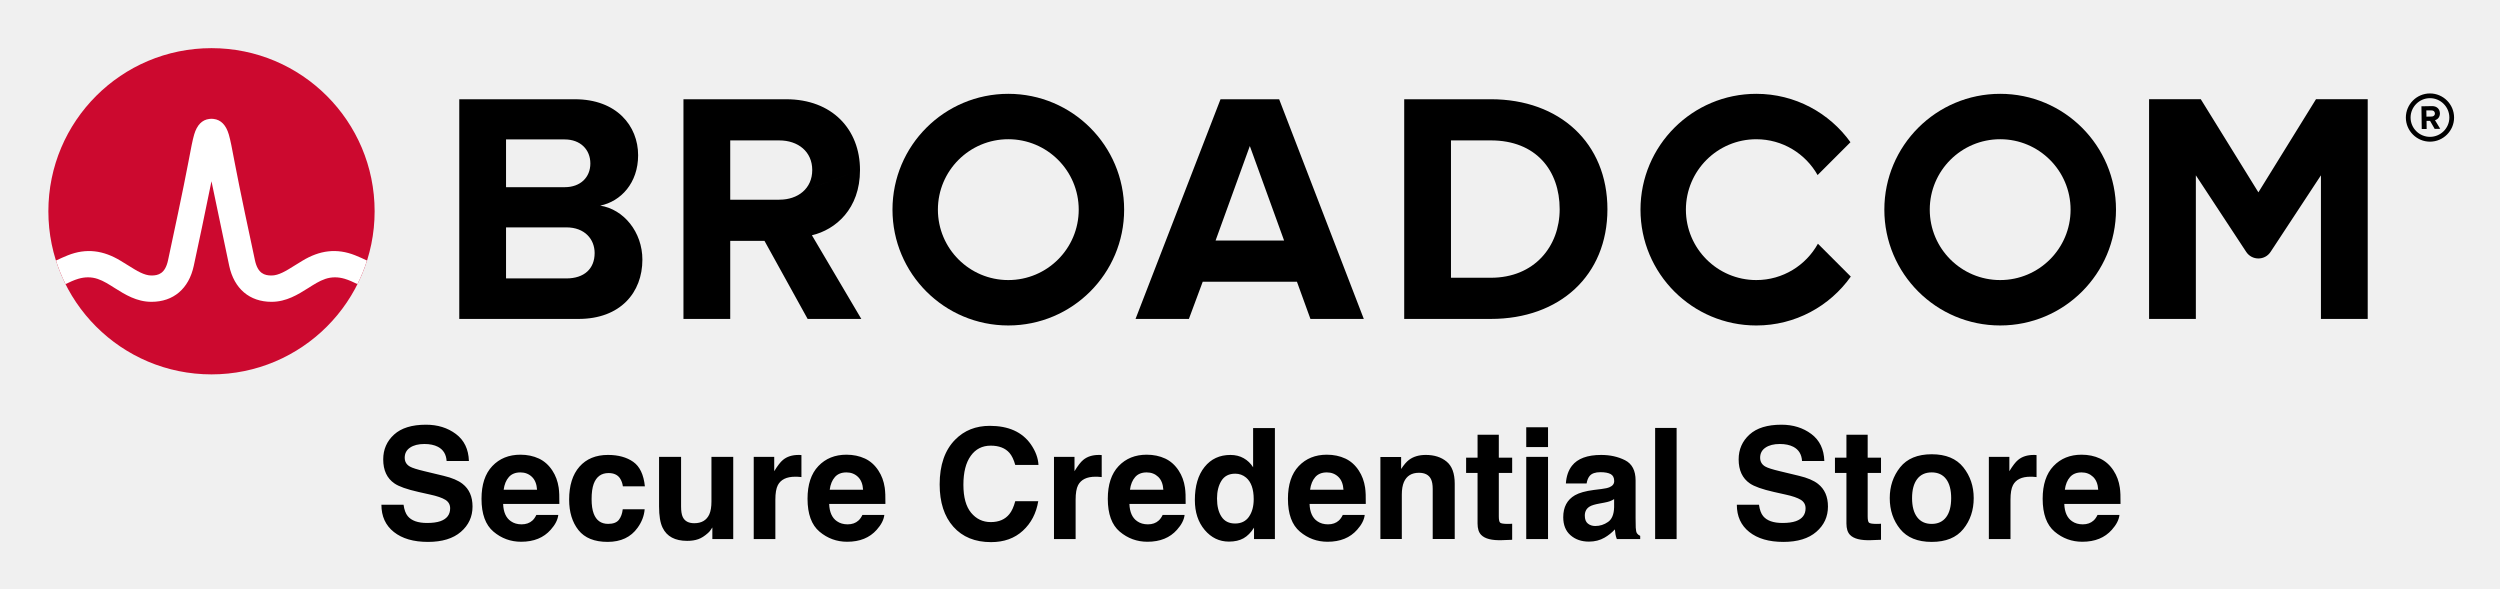
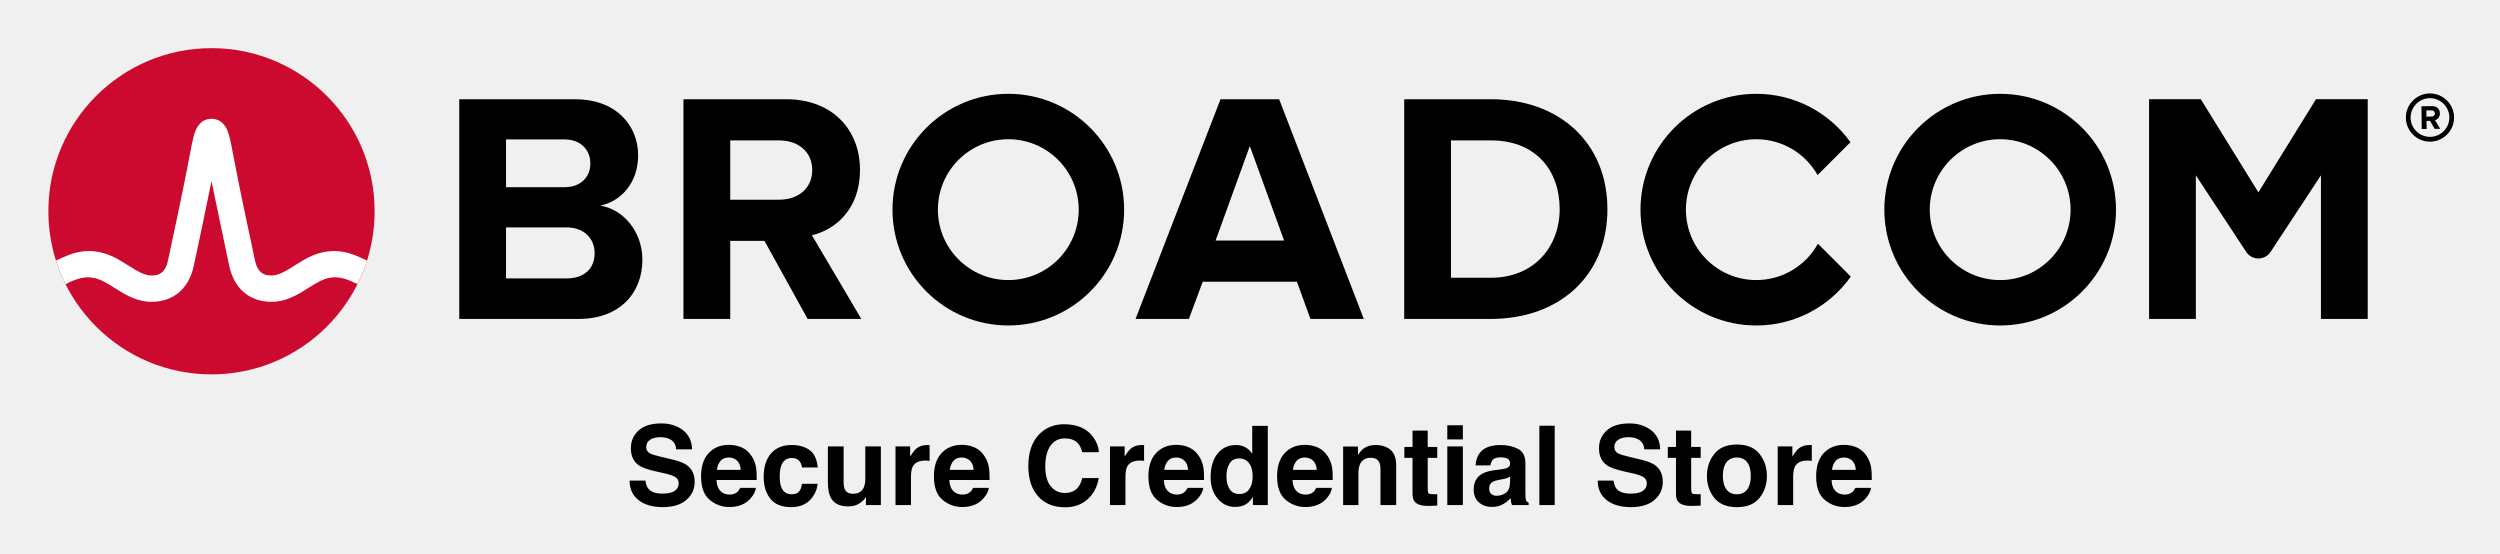
- <svg xmlns="http://www.w3.org/2000/svg" xmlns:xlink="http://www.w3.org/1999/xlink" role="img" viewBox="-4.53 -4.53 248.82 58.57">
+ <svg xmlns="http://www.w3.org/2000/svg" xmlns:xlink="http://www.w3.org/1999/xlink" role="img" viewBox="-4.53 -4.53 248.82 55.07">
  <path d="M237.32 9.09c-1.06 0-1.93-.86-1.93-1.92s.87-1.93 1.93-1.93 1.93.87 1.93 1.93-.87 1.92-1.93 1.92m0-4.32c-1.32 0-2.4 1.08-2.4 2.4 0 1.32 1.08 2.4 2.4 2.4 1.32 0 2.4-1.08 2.4-2.4 0-1.32-1.08-2.4-2.4-2.4" />
  <path d="M237.48 7.07l-.51.01-.01-.62h.51c.19-.01.34.11.34.3.01.19-.14.31-.33.31m.83-.32c-.01-.42-.3-.72-.77-.72l-1.07.02.03 2.26h.49l-.01-.81h.35l.46.8.55-.01-.52-.86c.24-.06.49-.28.49-.68M51.834 23.18h-5.999V9.347h5.835c1.574 0 2.557 1.016 2.557 2.393 0 1.377-.983 2.36-2.557 2.36H45v4h6.834c1.836 0 2.819 1.18 2.819 2.556 0 1.574-1.049 2.525-2.819 2.525m3.376-7.245c2.066-.426 3.771-2.262 3.771-5.015 0-2.918-2.131-5.573-6.295-5.573h-11.506v21.865h11.867c4.163 0 6.359-2.623 6.359-5.901 0-2.754-1.868-5.015-4.196-5.376m17.823-.59H68v4.098h3.558l4.294 7.769h5.343l-4.917-8.327c2.361-.557 4.786-2.622 4.786-6.49m0 0c0-4.065-2.786-7.048-7.343-7.048h-10.228v21.865h4.655V9.445h4.885c1.869 0 3.278 1.114 3.278 2.95s-1.409 2.95-3.278 2.95m43.421 4.065l3.409-9.408 3.41 9.408zm.492-14.063l-8.458 21.865h5.31l1.377-3.704h9.376l1.344 3.704h5.311l-8.425-21.865zm26.904 17.767h-3.967v-13.67h3.967c4.491 0 6.851 2.983 6.851 6.852 0 3.704-2.524 6.818-6.851 6.818m0-17.767h-8.622v21.865h8.622c6.851 0 11.604-4.327 11.604-10.916s-4.753-10.949-11.604-10.949m82.127-.004l-5.734 9.27-5.734-9.27h-5.146v21.869h4.656v-14.293l5.012 7.622c.574.871 1.851.871 2.424 0l5.013-7.622v14.293h4.656V5.343z" />
  <path id="a" d="M95.825 23.344c-3.871 0-7.008-3.138-7.008-7.008 0-3.871 3.137-7.009 7.008-7.009 3.87 0 7.008 3.138 7.008 7.009 0 3.87-3.138 7.008-7.008 7.008m0-18.536c-6.367 0-11.528 5.161-11.528 11.528 0 6.366 5.161 11.527 11.528 11.527 6.366 0 11.528-5.161 11.528-11.527 0-6.367-5.162-11.528-11.528-11.528" />
  <path d="M176.404 19.727c-1.195 2.156-3.492 3.617-6.132 3.617-3.87 0-7.008-3.138-7.008-7.008 0-3.871 3.138-7.008 7.008-7.008 2.618 0 4.897 1.438 6.1 3.565l3.27-3.269c-2.092-2.915-5.508-4.816-9.37-4.816-6.367 0-11.527 5.161-11.527 11.528 0 6.366 5.16 11.528 11.527 11.528 3.883 0 7.316-1.922 9.404-4.865z" />
  <use transform="translate(98.718)" xlink:href="#a" />
  <ellipse cx="16.52" cy="16.497" fill="#cc092f" rx="16.236" ry="16.235" />
  <path fill="#fff" d="M30.825 20.883c-1.857-.74-3.557-.492-5.261.541 0 0-.621.379-.807.496-.794.498-1.543.97-2.263.97-.687 0-1.363-.184-1.649-1.513-.446-2.073-1.534-7.167-2.009-9.69-.279-1.483-.432-2.282-.591-2.825-.28-.954-.792-1.473-1.519-1.556 0 0-.114-.016-.207-.016-.092 0-.218.018-.218.018-.72.086-1.229.605-1.507 1.554-.159.543-.312 1.342-.591 2.825-.475 2.523-1.563 7.617-2.009 9.69-.286 1.329-.962 1.513-1.649 1.513-.72 0-1.469-.472-2.263-.97-.186-.117-.808-.496-.808-.496-1.703-1.033-3.404-1.281-5.26-.541-.401.16-.796.339-1.172.52.257.806.577 1.599.95 2.344.411-.202.842-.402 1.282-.532.634-.187 1.284-.197 1.914.014.612.205 1.157.568 1.7.909 1.023.643 2.182 1.372 3.657 1.372 2.186 0 3.72-1.305 4.21-3.581.38-1.764 1.222-5.702 1.763-8.418 0 0 1.386 6.654 1.765 8.418.49 2.276 2.025 3.581 4.211 3.581 1.475 0 2.634-.729 3.657-1.372.543-.341 1.088-.704 1.7-.909.629-.211 1.28-.201 1.914-.014.44.13.87.331 1.281.533.374-.745.693-1.539.95-2.345-.376-.181-.77-.36-1.171-.52" />
-   <path d="M35.635 45.707h-2.204c0 1.15.412 2.053 1.238 2.71.826.659 1.957.988 3.397.988 1.41 0 2.503-.335 3.275-1.003.772-.666 1.159-1.506 1.159-2.516 0-.986-.329-1.739-.99-2.257-.425-.335-1.054-.604-1.89-.802l-1.905-.459c-.734-.175-1.214-.326-1.44-.457-.35-.196-.525-.491-.525-.885 0-.431.177-.766.533-1.005.354-.241.83-.361 1.425-.361.536 0 .982.092 1.342.277.54.28.83.753.871 1.417h2.219c-.038-1.174-.469-2.07-1.293-2.688-.824-.617-1.816-.926-2.981-.926-1.395 0-2.454.326-3.175.982-.719.657-1.08 1.479-1.08 2.469 0 1.086.373 1.884 1.118 2.394.44.305 1.235.587 2.385.847l1.169.262c.687.149 1.188.322 1.509.518.32.198.48.482.48.847 0 .625-.322 1.052-.967 1.282-.341.119-.783.179-1.329.179-.909 0-1.551-.226-1.927-.683-.205-.25-.344-.627-.414-1.131zm2.245-7.982zm8.232 5.228c.273-.309.657-.465 1.152-.465.454 0 .836.147 1.144.44.307.292.478.721.514 1.287h-3.324c.07-.531.241-.95.514-1.261zm2.989-1.846c-.546-.254-1.159-.382-1.837-.382-1.146 0-2.078.378-2.795 1.133-.717.755-1.075 1.841-1.075 3.256 0 1.511.397 2.601 1.193 3.271.794.67 1.711 1.005 2.752 1.005 1.259 0 2.24-.399 2.94-1.193.45-.501.702-.994.757-1.479h-2.183c-.115.241-.247.429-.397.563-.275.25-.634.376-1.073.376-.416 0-.77-.102-1.065-.309-.486-.329-.743-.905-.772-1.724h5.595c.011-.706-.013-1.246-.066-1.622-.096-.64-.303-1.201-.623-1.688-.356-.548-.807-.952-1.351-1.208zm-1.688-.382zm10.052 3.151h2.189c-.119-1.165-.506-1.978-1.159-2.439-.653-.459-1.491-.689-2.516-.689-1.206 0-2.151.39-2.836 1.169-.685.781-1.028 1.873-1.028 3.277 0 1.246.312 2.26.93 3.038.621.781 1.587 1.171 2.904 1.171 1.314 0 2.307-.467 2.977-1.404.42-.58.655-1.195.706-1.846h-2.183c-.045.431-.173.781-.382 1.052-.211.269-.565.405-1.067.405-.704 0-1.184-.341-1.44-1.022-.139-.365-.209-.847-.209-1.447 0-.629.07-1.135.209-1.515.267-.715.757-1.073 1.479-1.073.506 0 .877.164 1.118.495.164.245.267.521.307.826zm-1.449-3.151zm7.24.218h-2.191v4.929c0 .935.117 1.643.354 2.123.42.871 1.235 1.306 2.445 1.306.42 0 .785-.055 1.099-.166.312-.109.636-.314.971-.615.111-.096.205-.205.286-.331.079-.124.13-.201.149-.224v1.154h2.078V40.943h-2.168v4.449c0 .525-.07.947-.211 1.267-.269.591-.77.885-1.5.885-.57 0-.952-.207-1.148-.623-.109-.235-.164-.585-.164-1.05zm1.5-.218zm10.295.026c-.028-.002-.06-.002-.1-.002-.64 0-1.161.166-1.56.501-.245.201-.533.574-.864 1.118v-1.425h-2.04v8.176h2.153v-3.907c0-.657.083-1.142.248-1.457.294-.559.873-.839 1.733-.839.066 0 .149.002.256.006.105.006.224.015.358.03v-2.189c-.094-.006-.156-.009-.183-.013zm3.512 2.202c.271-.309.655-.465 1.15-.465.457 0 .836.147 1.144.44.309.292.48.721.514 1.287h-3.322c.07-.531.241-.95.514-1.261zm2.989-1.846c-.546-.254-1.159-.382-1.839-.382-1.144 0-2.076.378-2.793 1.133-.719.755-1.078 1.841-1.078 3.256 0 1.511.399 2.601 1.193 3.271.796.67 1.713 1.005 2.752 1.005 1.261 0 2.24-.399 2.942-1.193.448-.501.702-.994.757-1.479H81.305c-.115.241-.247.429-.399.563-.275.25-.632.376-1.073.376-.414 0-.768-.102-1.065-.309-.484-.329-.743-.905-.772-1.724h5.597c.009-.706-.013-1.246-.068-1.622-.094-.64-.303-1.201-.623-1.688-.354-.548-.804-.952-1.349-1.208zm-1.688-.382zm10.681-1.506c-1.035 1.043-1.553 2.533-1.553 4.462 0 1.786.454 3.192 1.366 4.216.909 1.02 2.159 1.53 3.751 1.53 1.284 0 2.339-.378 3.162-1.133.821-.753 1.334-1.735 1.534-2.94h-2.289c-.154.57-.35.999-.585 1.282-.425.531-1.043.796-1.852.796-.792 0-1.442-.309-1.954-.926-.512-.619-.77-1.547-.77-2.787 0-1.24.243-2.2.73-2.876.484-.679 1.146-1.018 1.986-1.018.826 0 1.449.241 1.869.721.235.269.427.67.576 1.199h2.311c-.034-.689-.29-1.376-.766-2.063-.86-1.218-2.219-1.829-4.08-1.829-1.391 0-2.535.454-3.435 1.366zm3.367-1.494zm11.025 3.026c-.028-.002-.062-.002-.102-.002-.64 0-1.161.166-1.56.501-.245.201-.533.574-.862 1.118v-1.425h-2.042v8.176h2.153v-3.907c0-.657.083-1.142.247-1.457.297-.559.873-.839 1.733-.839.066 0 .151.002.256.006.105.006.224.015.361.03v-2.189c-.096-.006-.158-.009-.183-.013zm3.51 2.202c.273-.309.655-.465 1.15-.465.457 0 .836.147 1.146.44.307.292.478.721.512 1.287h-3.322c.07-.531.241-.95.514-1.261zm2.989-1.846c-.546-.254-1.159-.382-1.839-.382-1.144 0-2.076.378-2.793 1.133-.717.755-1.078 1.841-1.078 3.256 0 1.511.399 2.601 1.193 3.271.796.67 1.713 1.005 2.755 1.005 1.259 0 2.24-.399 2.94-1.193.45-.501.702-.994.757-1.479h-2.183c-.115.241-.248.429-.399.563-.273.25-.632.376-1.071.376-.416 0-.77-.102-1.065-.309-.486-.329-.745-.905-.775-1.724h5.597c.011-.706-.013-1.246-.068-1.622-.094-.64-.301-1.201-.621-1.688-.356-.548-.807-.952-1.351-1.208zm-1.688-.382zm9.504.35c-.384-.218-.826-.326-1.321-.326-1.075 0-1.933.399-2.575 1.199-.642.8-.964 1.899-.964 3.294 0 1.21.326 2.2.979 2.974.653.772 1.455 1.159 2.411 1.159.58 0 1.065-.111 1.455-.331.39-.22.738-.572 1.043-1.058v1.133h2.078v-11.042h-2.168v3.9c-.241-.384-.553-.685-.939-.903zm.525 5.825c-.314.448-.775.674-1.381.674-.604 0-1.056-.226-1.353-.679-.299-.452-.446-1.056-.446-1.812 0-.7.145-1.287.437-1.76.292-.472.751-.708 1.376-.708.412 0 .77.13 1.082.39.504.429.757 1.146.757 2.144 0 .717-.158 1.299-.474 1.75zm6.597-3.947c.273-.309.657-.465 1.152-.465.454 0 .836.147 1.144.44.307.292.478.721.514 1.287h-3.324c.07-.531.241-.95.514-1.261zm2.989-1.846c-.544-.254-1.156-.382-1.837-.382-1.146 0-2.076.378-2.795 1.133-.717.755-1.075 1.841-1.075 3.256 0 1.511.397 2.601 1.193 3.271.794.67 1.711 1.005 2.752 1.005 1.261 0 2.24-.399 2.94-1.193.45-.501.702-.994.757-1.479h-2.183c-.115.241-.247.429-.397.563-.275.25-.634.376-1.073.376-.414 0-.77-.102-1.065-.309-.484-.329-.743-.905-.772-1.724h5.595c.011-.706-.011-1.246-.066-1.622-.096-.64-.303-1.201-.623-1.688-.354-.548-.804-.952-1.351-1.208zm-1.688-.382zm11.774.687c-.538-.444-1.229-.664-2.074-.664-.676 0-1.233.164-1.673.495-.245.183-.506.486-.781.907v-1.193h-2.063v8.161h2.132v-4.425c0-.506.07-.92.209-1.246.271-.615.768-.922 1.494-.922.589 0 .99.209 1.199.629.115.23.173.561.173.99v4.974h2.191V43.614c0-1.026-.269-1.76-.807-2.202zm-2.861-.687zm4.801 1.816h1.139v5.033c0 .51.119.888.361 1.133.369.384 1.06.559 2.07.525l1.014-.038v-1.598a3.472 3.472 0 0 1-.213.013c-.073.002-.143.004-.207.004-.435 0-.696-.043-.781-.126-.085-.081-.128-.29-.128-.625v-4.321h1.329v-1.523h-1.329v-2.279h-2.115v2.279h-1.139zm8.153-2.573v-1.974h-2.168v1.974zm-2.168.975v8.176h2.168V40.943zm8.746 4.201v.796c-.015.715-.215 1.208-.604 1.477-.386.271-.811.405-1.272.405-.288 0-.536-.081-.738-.243-.203-.162-.303-.427-.303-.792 0-.41.164-.713.495-.909.194-.115.516-.211.967-.292l.48-.09c.241-.045.429-.094.568-.145.137-.053.273-.122.408-.207zm-1.297-.999l-.728.09c-.826.107-1.451.282-1.876.527-.775.45-1.163 1.178-1.163 2.183 0 .775.241 1.374.725 1.797.482.422 1.092.634 1.833.634.58 0 1.101-.132 1.56-.399.386-.224.725-.497 1.022-.817.015.186.034.35.06.495.023.145.068.301.134.465h2.326v-.316c-.141-.064-.245-.147-.316-.248-.07-.098-.113-.288-.128-.57-.009-.369-.015-.685-.015-.945V43.292c0-.986-.348-1.656-1.041-2.012-.696-.354-1.491-.531-2.385-.531-1.376 0-2.347.358-2.91 1.08-.356.461-.557 1.048-.602 1.762h2.063c.051-.316.151-.565.301-.749.209-.252.568-.376 1.073-.376.448 0 .789.064 1.022.19.233.128.35.361.35.696 0 .275-.154.476-.459.606-.169.077-.452.139-.847.188zm.113-3.42zm7.404 8.394V38.062h-2.138v11.057zm8.198-3.412h-2.204c0 1.15.412 2.053 1.238 2.71.826.659 1.957.988 3.397.988 1.41 0 2.503-.335 3.275-1.003.772-.666 1.159-1.506 1.159-2.516 0-.986-.329-1.739-.99-2.257-.425-.335-1.054-.604-1.89-.802l-1.905-.459c-.734-.175-1.214-.326-1.44-.457-.35-.196-.525-.491-.525-.885 0-.431.177-.766.533-1.005.354-.241.83-.361 1.425-.361.536 0 .982.092 1.342.277.54.28.83.753.871 1.417h2.219c-.038-1.174-.469-2.07-1.293-2.688-.824-.617-1.816-.926-2.981-.926-1.395 0-2.454.326-3.175.982-.719.657-1.08 1.479-1.08 2.469 0 1.086.373 1.884 1.118 2.394.44.305 1.235.587 2.385.847l1.169.262c.687.149 1.188.322 1.509.518.32.198.48.482.48.847 0 .625-.322 1.052-.967 1.282-.341.119-.783.179-1.329.179-.909 0-1.551-.226-1.927-.683-.205-.25-.344-.627-.414-1.131zm2.245-7.982zm5.317 4.816h1.142v5.033c0 .51.119.888.358 1.133.371.384 1.06.559 2.072.525l1.011-.038v-1.598a3.472 3.472 0 0 1-.213.013c-.073.002-.141.004-.207.004-.435 0-.693-.043-.779-.126-.085-.081-.128-.29-.128-.625v-4.321h1.327v-1.523h-1.327v-2.279h-2.115v2.279h-1.142zm11.065 4.404c-.335.444-.815.668-1.44.668-.625 0-1.107-.224-1.445-.668-.337-.446-.506-1.078-.506-1.899 0-.819.169-1.451.506-1.895.337-.442.819-.664 1.445-.664.625 0 1.105.222 1.44.664.335.444.501 1.075.501 1.895 0 .821-.166 1.453-.501 1.899zm1.709 1.18c.691-.851 1.035-1.878 1.035-3.079 0-1.18-.344-2.202-1.035-3.068-.689-.864-1.737-1.297-3.143-1.297-1.404 0-2.452.433-3.143 1.297-.689.866-1.035 1.888-1.035 3.068 0 1.201.346 2.228 1.035 3.079.691.853 1.739 1.28 3.143 1.28 1.406 0 2.454-.427 3.143-1.28zm-3.143-7.4zm10.25.026c-.028-.002-.06-.002-.1-.002-.64 0-1.161.166-1.56.501-.245.201-.533.574-.864 1.118v-1.425h-2.04v8.176h2.153v-3.907c0-.657.083-1.142.247-1.457.294-.559.873-.839 1.733-.839.066 0 .151.002.256.006.105.006.224.015.358.03v-2.189c-.094-.006-.156-.009-.183-.013zm3.512 2.202c.271-.309.655-.465 1.15-.465.457 0 .836.147 1.144.44.309.292.48.721.514 1.287h-3.322c.07-.531.241-.95.514-1.261zm2.989-1.846c-.546-.254-1.159-.382-1.839-.382-1.144 0-2.076.378-2.793 1.133-.719.755-1.078 1.841-1.078 3.256 0 1.511.399 2.601 1.193 3.271.796.67 1.713 1.005 2.752 1.005 1.261 0 2.24-.399 2.942-1.193.45-.501.702-.994.757-1.479h-2.183c-.115.241-.248.429-.399.563-.275.25-.632.376-1.071.376-.416 0-.77-.102-1.067-.309-.484-.329-.743-.905-.772-1.724h5.597c.011-.706-.013-1.246-.068-1.622-.094-.64-.303-1.201-.623-1.688-.354-.548-.804-.952-1.349-1.208zm-1.688-.382z" />
+   <path d="M59.705 43.302h-1.574c0 .821.294 1.466.884 1.935.59.471 1.397.706 2.426.706 1.007 0 1.788-.239 2.339-.716.552-.475.828-1.076.828-1.797 0-.704-.235-1.242-.707-1.612-.303-.239-.753-.431-1.35-.573l-1.361-.328c-.524-.125-.867-.233-1.029-.326-.25-.14-.375-.351-.375-.632 0-.308.127-.547.381-.718.253-.172.593-.258 1.018-.258.383 0 .701.066.959.198.386.2.593.538.622 1.012h1.585c-.027-.838-.335-1.478-.924-1.92-.588-.44-1.297-.661-2.129-.661-.997 0-1.753.233-2.268.701-.514.469-.771 1.056-.771 1.763 0 .776.267 1.346.799 1.71.314.218.882.419 1.704.605l.835.187c.491.107.849.23 1.077.37.229.142.343.344.343.605 0 .447-.23.751-.69.916-.244.085-.559.128-.949.128-.649 0-1.108-.162-1.376-.488-.146-.178-.245-.448-.296-.808zm1.603-5.701zm5.88 3.734c.195-.221.469-.332.823-.332.325 0 .597.105.817.314s.341.515.367.919h-2.374c.05-.379.172-.678.367-.901zm2.135-1.318c-.39-.181-.828-.273-1.312-.273-.818 0-1.484.27-1.996.809-.512.539-.768 1.315-.768 2.326 0 1.079.283 1.858.852 2.336.567.479 1.222.718 1.966.718.899 0 1.6-.285 2.1-.852.322-.358.501-.71.541-1.056h-1.559c-.082.172-.177.306-.283.402-.197.178-.453.268-.767.268-.297 0-.55-.073-.76-.221-.347-.235-.53-.646-.552-1.231h3.996c.008-.504-.009-.89-.047-1.158-.069-.457-.216-.858-.445-1.205-.255-.392-.576-.68-.965-.863zm-1.205-.273zm7.18 2.251h1.564c-.085-.832-.361-1.413-.828-1.742-.466-.328-1.065-.492-1.797-.492-.861 0-1.536.279-2.025.835-.489.558-.735 1.338-.735 2.341 0 .89.223 1.614.664 2.17.443.558 1.134.837 2.074.837.939 0 1.647-.334 2.126-1.003.3-.415.468-.853.504-1.318h-1.559c-.032.308-.123.558-.273.751-.151.192-.404.29-.762.29-.503 0-.846-.244-1.029-.73-.099-.261-.149-.605-.149-1.033 0-.45.05-.811.149-1.082.191-.511.541-.767 1.056-.767.361 0 .626.117.799.354.117.175.191.372.219.59zm-1.035-2.251zm5.171.155H77.868v3.52c0 .668.084 1.173.253 1.516.3.622.882.933 1.746.933.3 0 .561-.04.785-.119.223-.078.454-.224.693-.439.079-.069.146-.146.204-.236.056-.088.093-.143.107-.16v.824h1.484v-5.84h-1.548v3.178c0 .375-.05.677-.151.905-.192.422-.55.632-1.071.632-.407 0-.68-.148-.82-.445-.078-.168-.117-.418-.117-.75zm1.071-.155zm7.353.018c-.02-.002-.043-.002-.072-.002-.457 0-.829.119-1.114.358-.175.143-.381.41-.617.799v-1.018h-1.457v5.84h1.538V42.949c0-.469.059-.815.177-1.041.21-.399.623-.599 1.238-.599.047 0 .107.002.183.005.075.005.16.011.256.021v-1.564c-.067-.005-.111-.006-.131-.009zm2.509 1.573c.194-.221.468-.332.821-.332.326 0 .597.105.817.314.221.209.343.515.367.919h-2.373c.05-.379.172-.678.367-.901zm2.135-1.318c-.39-.181-.828-.273-1.314-.273-.817 0-1.483.27-1.995.809-.514.539-.77 1.315-.77 2.326 0 1.079.285 1.858.852 2.336.568.479 1.224.718 1.966.718.901 0 1.6-.285 2.102-.852.32-.358.501-.71.541-1.056h-1.559c-.082.172-.177.306-.285.402-.197.178-.451.268-.767.268-.296 0-.549-.073-.76-.221-.346-.235-.53-.646-.552-1.231h3.997c.006-.504-.009-.89-.049-1.158-.067-.457-.216-.858-.445-1.205-.253-.392-.575-.68-.963-.863zm-1.205-.273zm7.629-1.076c-.739.745-1.109 1.809-1.109 3.187 0 1.276.325 2.28.975 3.011.649.728 1.542 1.093 2.679 1.093.917 0 1.67-.27 2.259-.809.587-.538.953-1.239 1.096-2.1h-1.635c-.11.407-.25.713-.418.916-.303.379-.745.568-1.323.568-.565 0-1.03-.221-1.396-.661-.366-.442-.55-1.105-.55-1.99 0-.885.174-1.571.521-2.054.346-.485.818-.727 1.419-.727.59 0 1.035.172 1.335.515.168.192.305.479.411.857h1.651c-.024-.492-.207-.983-.547-1.474-.614-.87-1.585-1.306-2.914-1.306-.994 0-1.81.325-2.454.975zm2.405-1.067zm7.875 2.161c-.02-.002-.044-.002-.073-.002-.457 0-.829.119-1.114.358-.175.143-.381.41-.616.799v-1.018h-1.458v5.84h1.538V42.949c0-.469.059-.815.177-1.041.212-.399.623-.599 1.237-.599.047 0 .108.002.183.005.075.005.16.011.258.021v-1.564c-.069-.005-.113-.006-.131-.009zm2.507 1.573c.195-.221.468-.332.821-.332.326 0 .597.105.818.314.219.209.341.515.366.919h-2.373c.05-.379.172-.678.367-.901zm2.135-1.318c-.39-.181-.828-.273-1.314-.273-.817 0-1.483.27-1.995.809-.512.539-.77 1.315-.77 2.326 0 1.079.285 1.858.852 2.336.568.479 1.224.718 1.967.718.899 0 1.6-.285 2.1-.852.322-.358.501-.71.541-1.056h-1.559c-.082.172-.177.306-.285.402-.195.178-.451.268-.765.268-.297 0-.55-.073-.76-.221-.347-.235-.532-.646-.553-1.231h3.997c.008-.504-.009-.89-.049-1.158-.067-.457-.215-.858-.443-1.205-.255-.392-.576-.68-.965-.863zm-1.205-.273zm6.788.25c-.274-.155-.59-.233-.943-.233-.768 0-1.381.285-1.839.857-.459.572-.689 1.356-.689 2.353 0 .864.233 1.571.7 2.124.466.552 1.039.828 1.722.828.415 0 .76-.079 1.039-.236.279-.157.527-.408.745-.756v.809h1.484v-7.887h-1.548v2.786c-.172-.274-.395-.489-.671-.645zm.375 4.161c-.224.32-.553.482-.986.482-.431 0-.754-.162-.966-.485-.213-.323-.319-.754-.319-1.294 0-.5.104-.919.312-1.257.209-.337.536-.506.983-.506.294 0 .55.093.773.279.36.306.541.818.541 1.532 0 .512-.113.928-.338 1.25zm4.712-2.819c.195-.221.469-.332.823-.332.325 0 .597.105.817.314s.341.515.367.919h-2.374c.05-.379.172-.678.367-.901zm2.135-1.318c-.389-.181-.826-.273-1.312-.273-.818 0-1.483.27-1.996.809-.512.539-.768 1.315-.768 2.326 0 1.079.283 1.858.852 2.336.567.479 1.222.718 1.966.718.901 0 1.6-.285 2.1-.852.322-.358.501-.71.541-1.056h-1.559c-.082.172-.177.306-.283.402-.197.178-.453.268-.767.268-.296 0-.55-.073-.76-.221-.346-.235-.53-.646-.552-1.231h3.996c.008-.504-.008-.89-.047-1.158-.069-.457-.216-.858-.445-1.205-.253-.392-.575-.68-.965-.863zm-1.205-.273zm8.409.491c-.384-.317-.878-.474-1.481-.474-.483 0-.881.117-1.195.354-.175.131-.361.347-.558.648v-.852h-1.474v5.829h1.522v-3.161c0-.361.05-.657.149-.89.194-.439.549-.658 1.067-.658.421 0 .707.149.856.45.082.165.123.401.123.707v3.552h1.565v-3.932c0-.733-.192-1.257-.576-1.573zm-2.044-.491zm3.429 1.297h.814v3.595c0 .364.085.634.258.809.264.274.757.399 1.478.375l.724-.027v-1.141a2.48 2.48 0 0 1-.152.009c-.052.002-.102.003-.148.003-.311 0-.497-.03-.558-.09-.061-.058-.091-.207-.091-.447v-3.086h.949v-1.088h-.949V38.325h-1.51v1.628h-.814zm5.823-1.838v-1.41h-1.548v1.41zm-1.548.696v5.84h1.548v-5.84zm6.247 3.001v.568c-.011.511-.154.863-.431 1.055-.276.194-.579.29-.908.29-.206 0-.383-.058-.527-.174-.145-.116-.216-.305-.216-.565 0-.293.117-.509.354-.649.139-.082.369-.151.69-.209l.343-.064c.172-.032.306-.067.405-.104.098-.038.195-.087.291-.148zm-.927-.713l-.52.064c-.59.076-1.036.201-1.34.376-.553.322-.831.841-.831 1.559 0 .553.172.981.518 1.283.344.302.78.453 1.309.453.415 0 .786-.095 1.114-.285.276-.16.518-.355.73-.584.011.133.024.25.043.354.017.104.049.215.096.332h1.661v-.226c-.101-.046-.175-.105-.226-.177-.05-.07-.081-.206-.091-.407-.006-.264-.011-.489-.011-.675v-2.678c0-.704-.248-1.183-.744-1.437-.497-.253-1.065-.379-1.704-.379-.983 0-1.676.256-2.079.771-.255.329-.398.748-.43 1.259h1.474c.037-.226.108-.404.215-.535.149-.18.405-.268.767-.268.32 0 .564.046.73.136.166.091.25.258.25.497 0 .197-.11.34-.328.433-.12.055-.323.099-.605.134zm.081-2.443zm5.288 5.995v-7.897h-1.527v7.897zm5.855-2.437h-1.574c0 .821.294 1.466.884 1.935.59.471 1.397.706 2.426.706 1.007 0 1.788-.239 2.339-.716.552-.475.828-1.076.828-1.797 0-.704-.235-1.242-.707-1.612-.303-.239-.753-.431-1.35-.573l-1.361-.328c-.524-.125-.867-.233-1.029-.326-.25-.14-.375-.351-.375-.632 0-.308.127-.547.381-.718.253-.172.593-.258 1.018-.258.383 0 .701.066.959.198.386.2.593.538.622 1.012h1.585c-.027-.838-.335-1.478-.924-1.92-.588-.44-1.297-.661-2.129-.661-.997 0-1.753.233-2.268.701-.514.469-.771 1.056-.771 1.763 0 .776.267 1.346.799 1.71.314.218.882.419 1.704.605l.835.187c.491.107.849.23 1.077.37.229.142.343.344.343.605 0 .447-.23.751-.69.916-.244.085-.559.128-.949.128-.649 0-1.108-.162-1.376-.488-.146-.178-.245-.448-.296-.808zm1.603-5.701zm3.798 3.44h.815v3.595c0 .364.085.634.256.809.265.274.757.399 1.48.375l.722-.027v-1.141a2.48 2.48 0 0 1-.152.009c-.052.002-.101.003-.148.003-.311 0-.495-.03-.556-.09-.061-.058-.091-.207-.091-.447v-3.086h.948v-1.088h-.948V38.325h-1.51v1.628h-.815zm7.903 3.146c-.239.317-.582.477-1.029.477s-.791-.16-1.032-.477c-.241-.319-.361-.77-.361-1.356 0-.585.12-1.036.361-1.353.241-.315.585-.474 1.032-.474s.789.159 1.029.474c.239.317.358.768.358 1.353 0 .587-.119 1.038-.358 1.356zm1.221.843c.494-.608.739-1.341.739-2.199 0-.843-.245-1.573-.739-2.192-.492-.617-1.241-.927-2.245-.927-1.003 0-1.751.309-2.245.927-.492.619-.739 1.349-.739 2.192 0 .858.247 1.591.739 2.199.494.61 1.242.914 2.245.914 1.004 0 1.753-.305 2.245-.914zm-2.245-5.285zm7.321.018c-.02-.002-.043-.002-.072-.002-.457 0-.829.119-1.114.358-.175.143-.381.41-.617.799v-1.018h-1.457v5.84h1.538V42.949c0-.469.059-.815.177-1.041.21-.399.623-.599 1.237-.599.047 0 .108.002.183.005.075.005.16.011.256.021v-1.564c-.067-.005-.111-.006-.131-.009zm2.509 1.573c.194-.221.468-.332.821-.332.326 0 .597.105.817.314.221.209.343.515.367.919h-2.373c.05-.379.172-.678.367-.901zm2.135-1.318c-.39-.181-.828-.273-1.314-.273-.817 0-1.483.27-1.995.809-.514.539-.77 1.315-.77 2.326 0 1.079.285 1.858.852 2.336.568.479 1.224.718 1.966.718.901 0 1.6-.285 2.102-.852.322-.358.501-.71.541-1.056h-1.559c-.082.172-.177.306-.285.402-.197.178-.451.268-.765.268-.297 0-.55-.073-.762-.221-.346-.235-.53-.646-.552-1.231h3.997c.008-.504-.009-.89-.049-1.158-.067-.457-.216-.858-.445-1.205-.253-.392-.575-.68-.963-.863zm-1.205-.273z" />
</svg>
